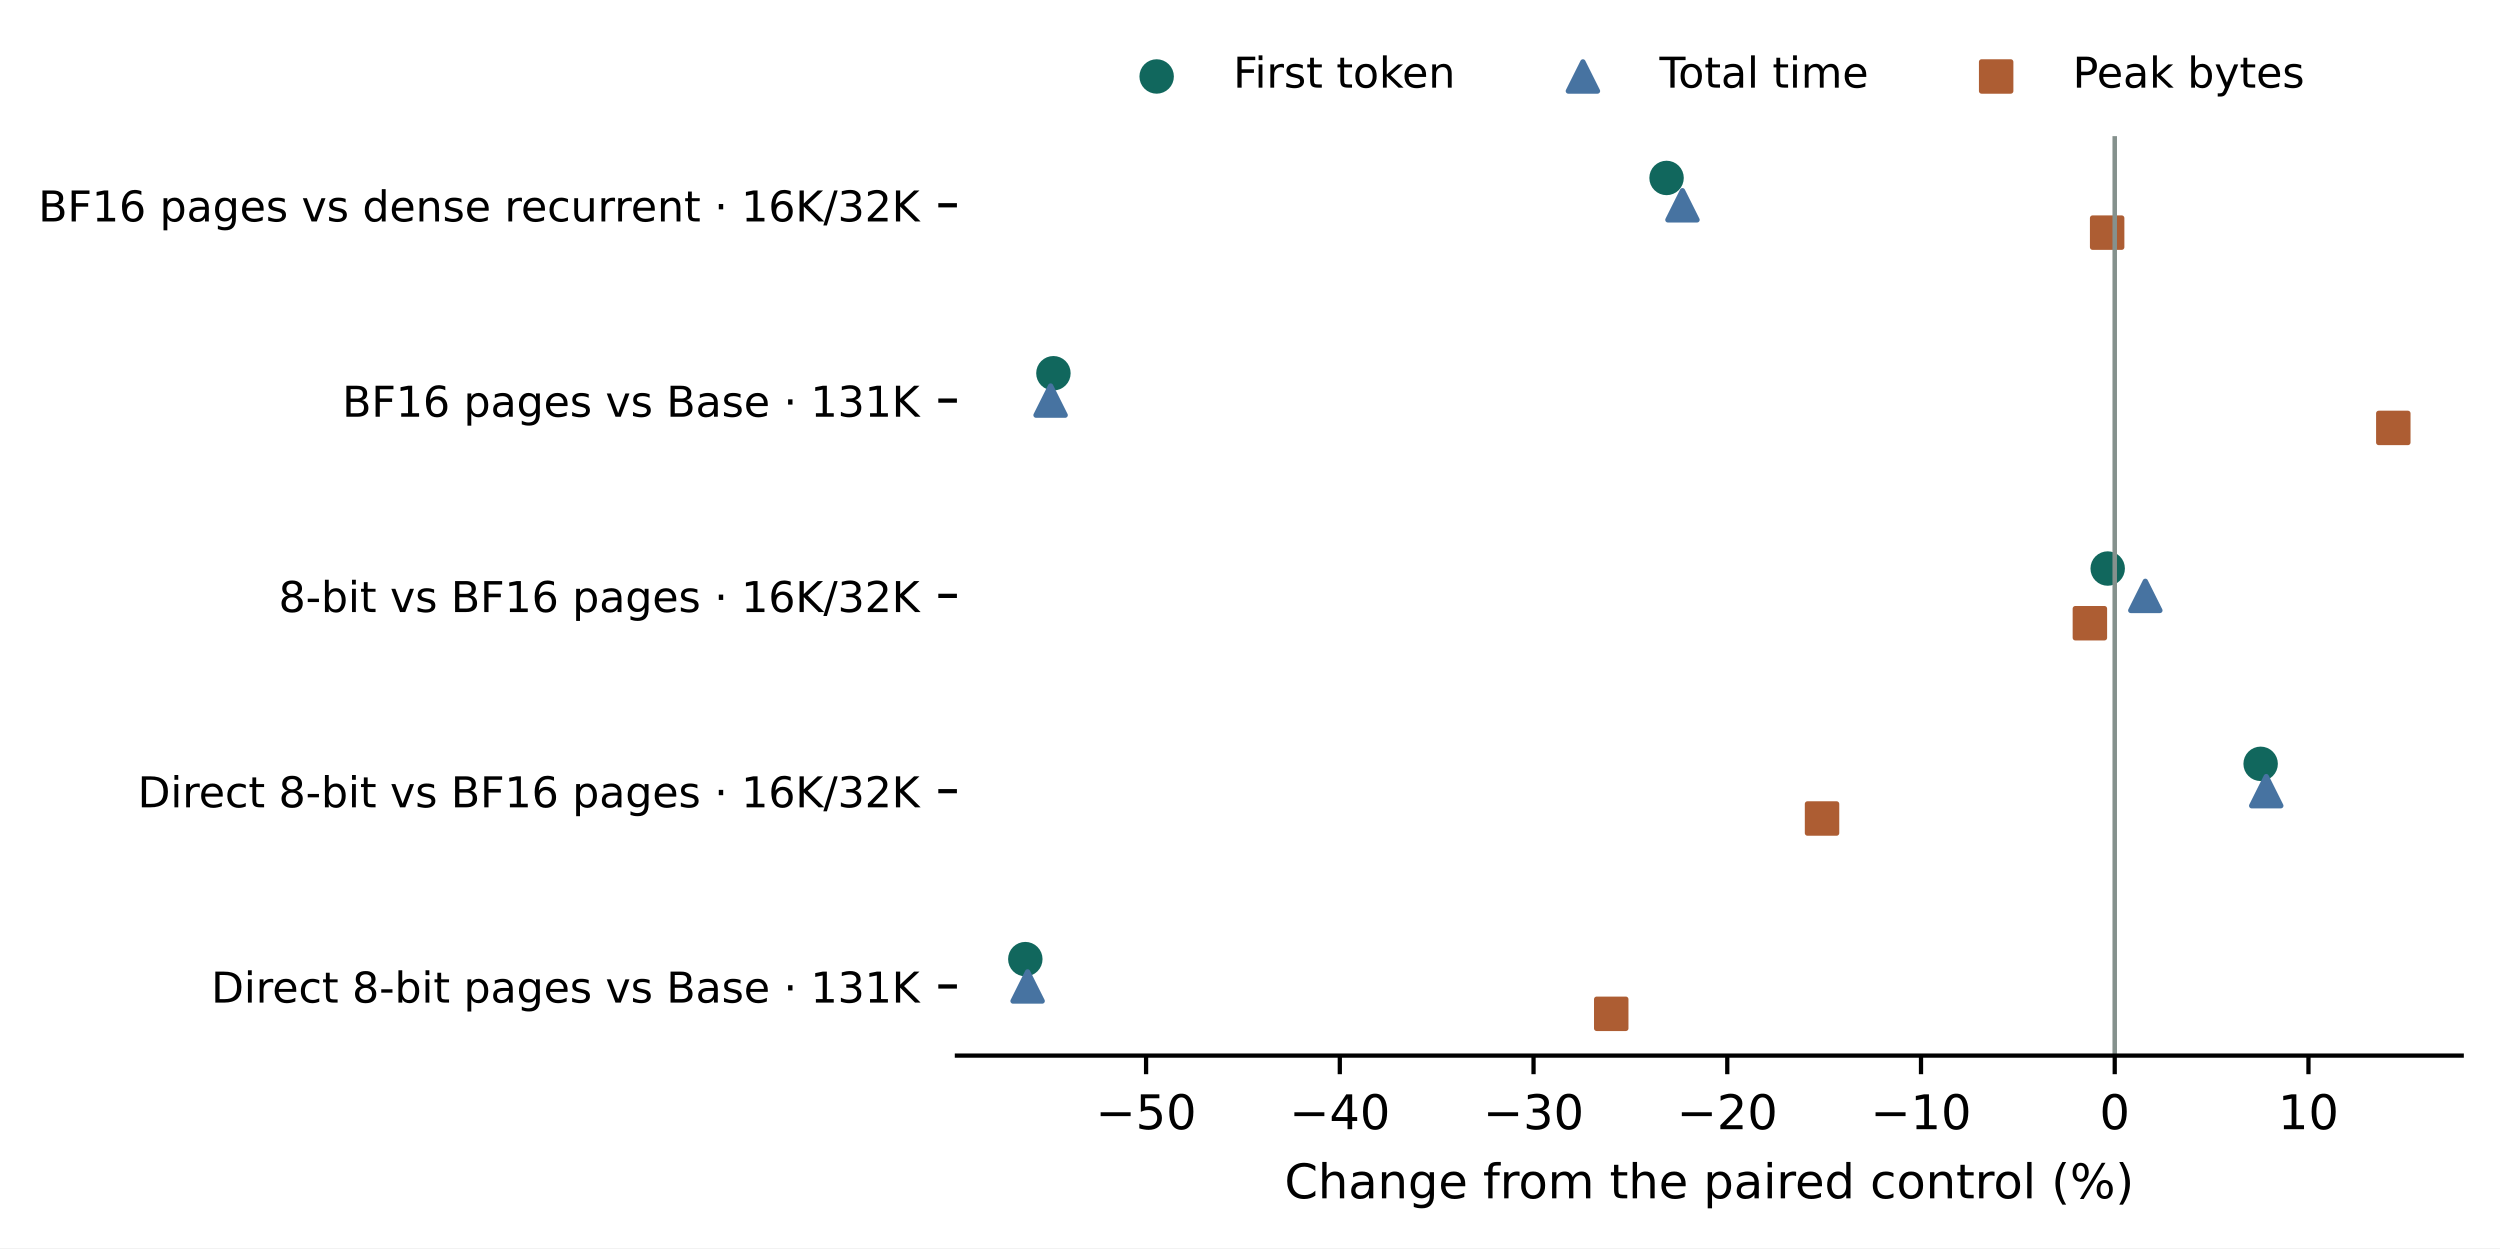
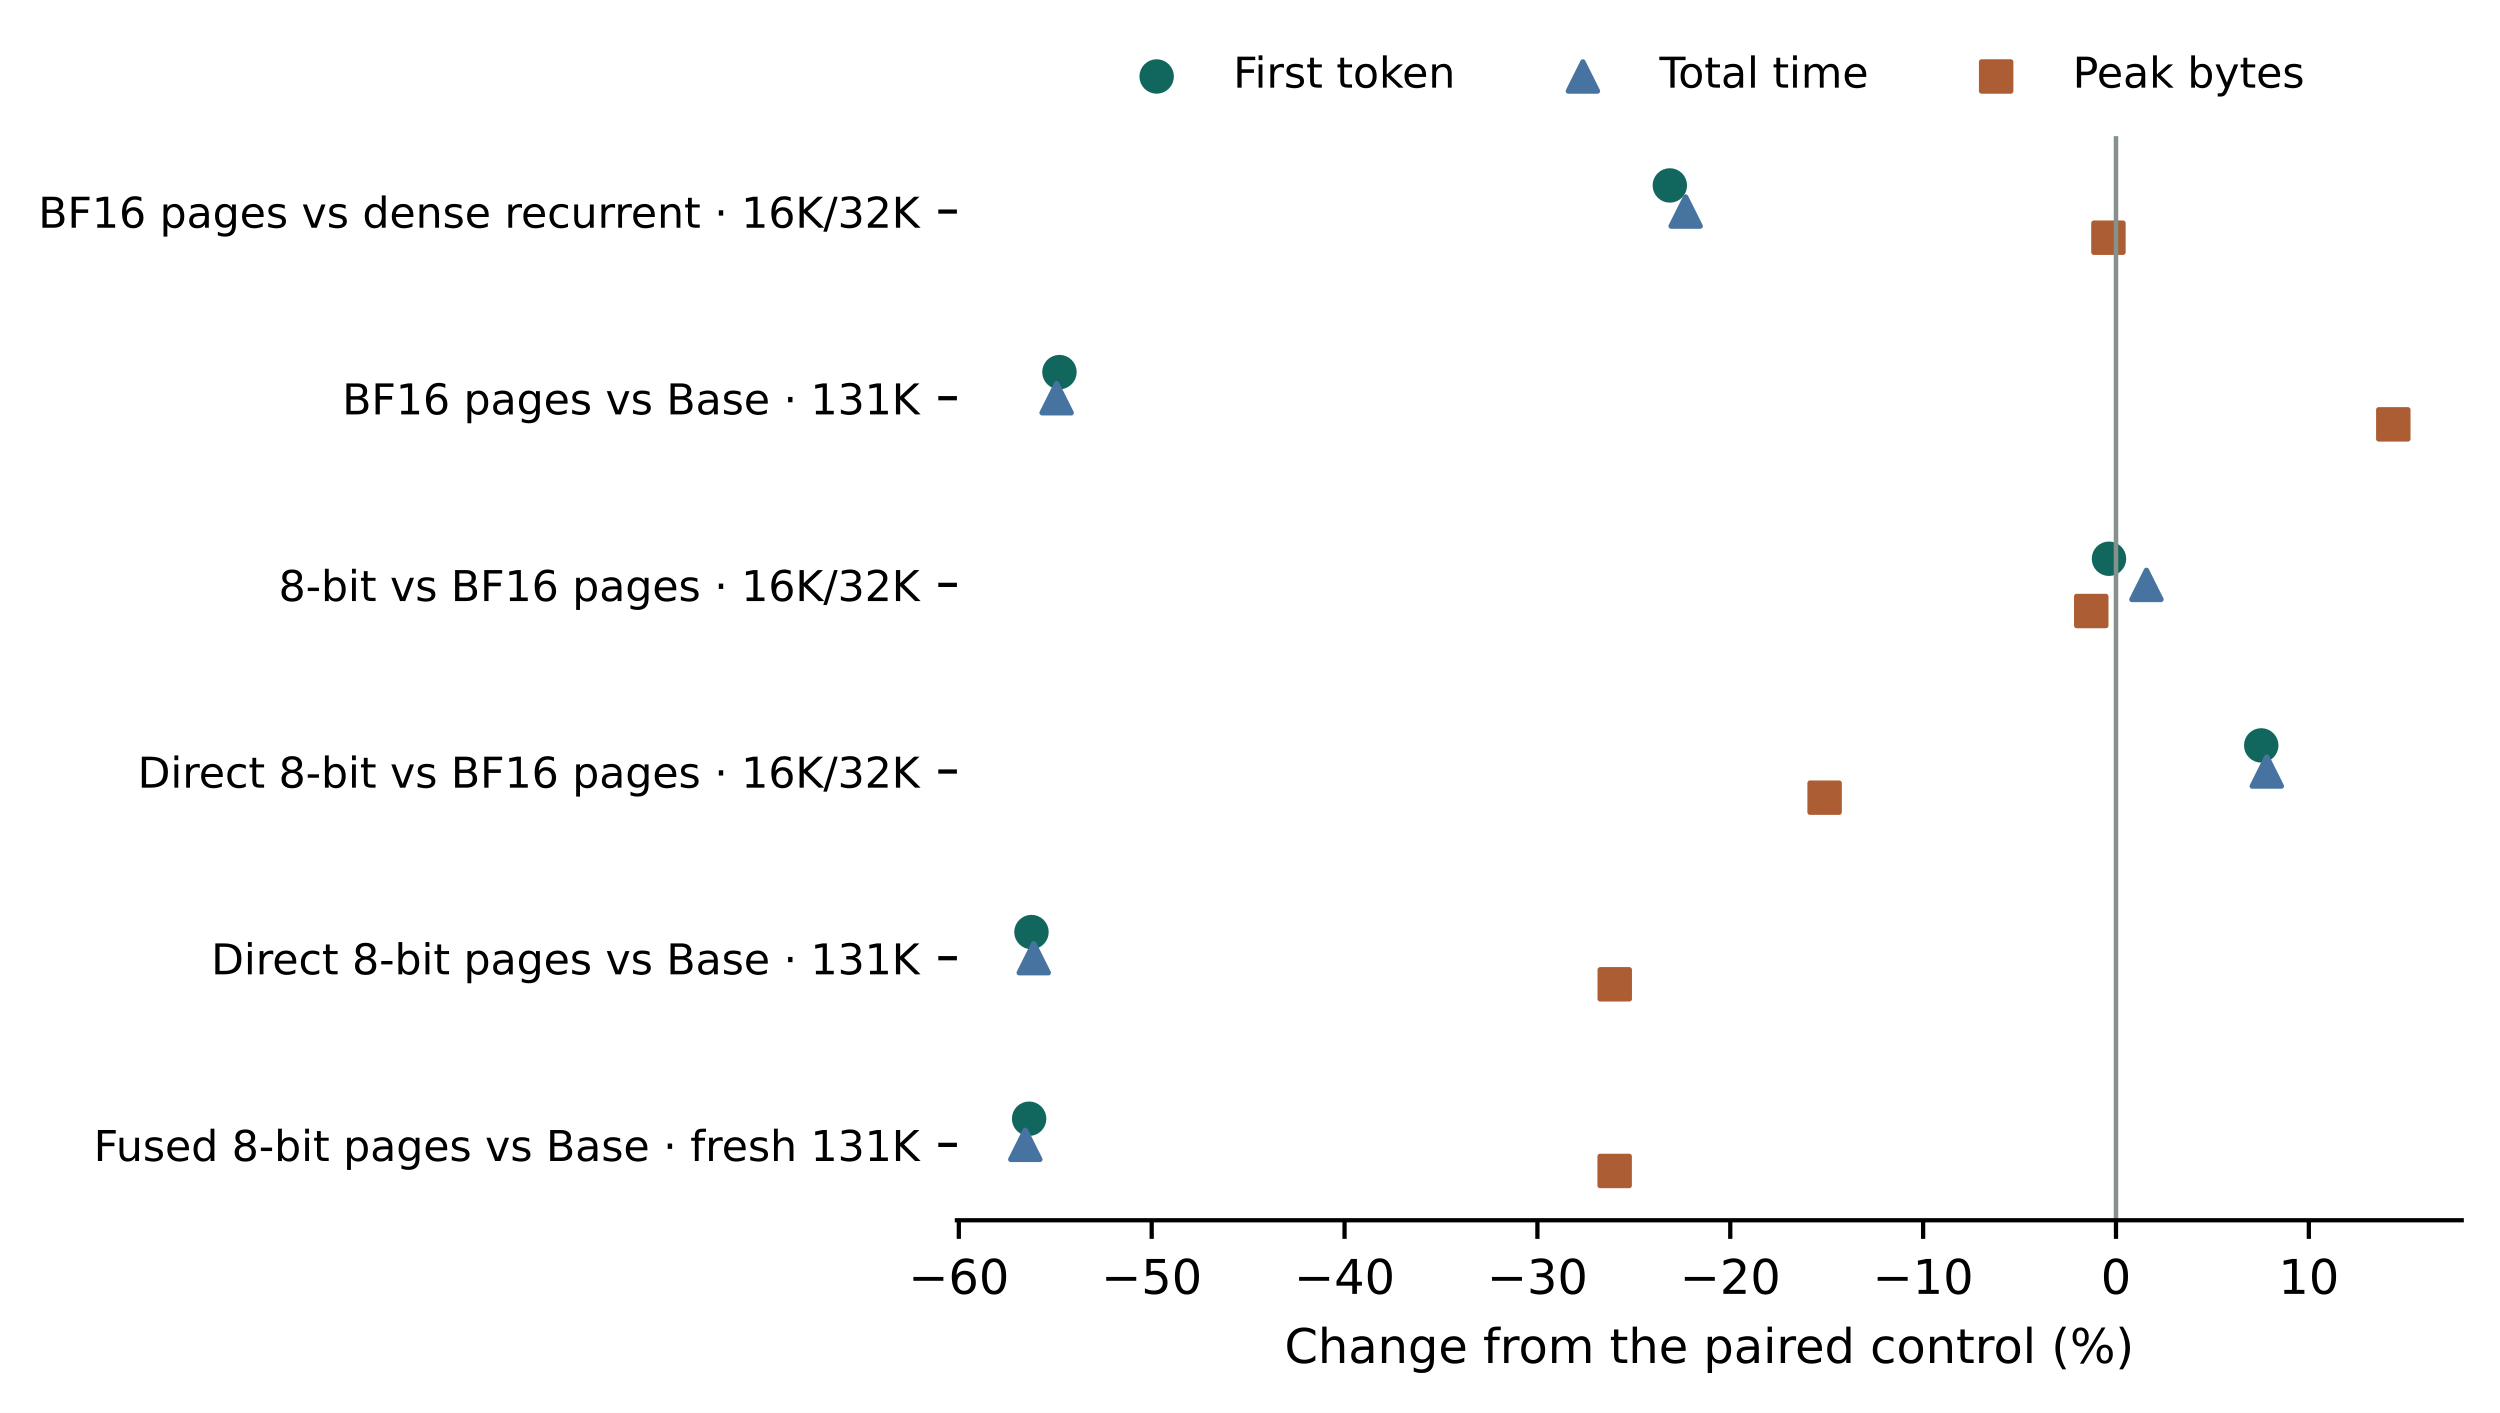
- <svg xmlns="http://www.w3.org/2000/svg" xmlns:xlink="http://www.w3.org/1999/xlink" width="470.058pt" height="234.677pt" viewBox="0 0 470.058 234.677" version="1.1">
+ <svg xmlns="http://www.w3.org/2000/svg" xmlns:xlink="http://www.w3.org/1999/xlink" width="470.058pt" height="265.637pt" viewBox="0 0 470.058 265.637" version="1.1">
  <defs>
    <style type="text/css">*{stroke-linejoin: round; stroke-linecap: butt}</style>
  </defs>
  <g id="figure_1">
    <g id="patch_1">
-       <path d="M 0 234.677  L 470.058 234.677  L 470.058 0  L 0 0  z " style="fill: #ffffff" />
+       <path d="M 0 265.637  L 470.058 265.637  L 470.058 0  L 0 0  z " style="fill: #ffffff" />
    </g>
    <g id="axes_1">
      <g id="patch_2">
-         <path d="M 179.923 198.477  L 462.858 198.477  L 462.858 25.601  L 179.923 25.601  z " style="fill: #ffffff" />
+         <path d="M 179.923 229.437  L 462.858 229.437  L 462.858 25.601  L 179.923 25.601  z " style="fill: #ffffff" />
      </g>
      <g id="PathCollection_1">
        <defs>
          <path id="mb9c4986a1d" d="M 0 2.739  C 0.726 2.739 1.423 2.45 1.936 1.936  C 2.45 1.423 2.739 0.726 2.739 0  C 2.739 -0.726 2.45 -1.423 1.936 -1.936  C 1.423 -2.45 0.726 -2.739 0 -2.739  C -0.726 -2.739 -1.423 -2.45 -1.936 -1.936  C -2.45 -1.423 -2.739 -0.726 -2.739 0  C -2.739 0.726 -2.45 1.423 -1.936 1.936  C -1.423 2.45 -0.726 2.739 0 2.739  z " style="stroke: #11675d" />
        </defs>
-         <g clip-path="url(#pa6cd2325f0)">
-           <use xlink:href="#mb9c4986a1d" x="313.352" y="33.459" style="fill: #11675d; stroke: #11675d" />
+         <g clip-path="url(#p5b83efcf88)">
+           <use xlink:href="#mb9c4986a1d" x="313.967" y="34.866" style="fill: #11675d; stroke: #11675d" />
        </g>
      </g>
      <g id="PathCollection_2">
        <defs>
          <path id="m99fb38e1c6" d="M 0 -2.739  L -2.739 2.739  L 2.739 2.739  z " style="stroke: #4773a1" />
        </defs>
-         <g clip-path="url(#pa6cd2325f0)">
-           <use xlink:href="#m99fb38e1c6" x="316.342" y="38.599" style="fill: #4773a1; stroke: #4773a1" />
+         <g clip-path="url(#p5b83efcf88)">
+           <use xlink:href="#m99fb38e1c6" x="316.943" y="39.779" style="fill: #4773a1; stroke: #4773a1" />
        </g>
      </g>
      <g id="PathCollection_3">
        <defs>
          <path id="mc42ca990d7" d="M -2.739 2.739  L 2.739 2.739  L 2.739 -2.739  L -2.739 -2.739  z " style="stroke: #ad5d33" />
        </defs>
-         <g clip-path="url(#pa6cd2325f0)">
-           <use xlink:href="#mc42ca990d7" x="396.193" y="43.74" style="fill: #ad5d33; stroke: #ad5d33" />
+         <g clip-path="url(#p5b83efcf88)">
+           <use xlink:href="#mc42ca990d7" x="396.435" y="44.693" style="fill: #ad5d33; stroke: #ad5d33" />
        </g>
      </g>
      <g id="PathCollection_4">
-         <g clip-path="url(#pa6cd2325f0)">
-           <use xlink:href="#mb9c4986a1d" x="198.067" y="70.178" style="fill: #11675d; stroke: #11675d" />
+         <g clip-path="url(#p5b83efcf88)">
+           <use xlink:href="#mb9c4986a1d" x="199.2" y="69.962" style="fill: #11675d; stroke: #11675d" />
        </g>
      </g>
      <g id="PathCollection_5">
-         <g clip-path="url(#pa6cd2325f0)">
-           <use xlink:href="#m99fb38e1c6" x="197.536" y="75.319" style="fill: #4773a1; stroke: #4773a1" />
+         <g clip-path="url(#p5b83efcf88)">
+           <use xlink:href="#m99fb38e1c6" x="198.671" y="74.875" style="fill: #4773a1; stroke: #4773a1" />
        </g>
      </g>
      <g id="PathCollection_6">
-         <g clip-path="url(#pa6cd2325f0)">
-           <use xlink:href="#mc42ca990d7" x="449.997" y="80.46" style="fill: #ad5d33; stroke: #ad5d33" />
+         <g clip-path="url(#p5b83efcf88)">
+           <use xlink:href="#mc42ca990d7" x="449.997" y="79.788" style="fill: #ad5d33; stroke: #ad5d33" />
        </g>
      </g>
      <g id="PathCollection_7">
-         <g clip-path="url(#pa6cd2325f0)">
-           <use xlink:href="#mb9c4986a1d" x="396.296" y="106.898" style="fill: #11675d; stroke: #11675d" />
+         <g clip-path="url(#p5b83efcf88)">
+           <use xlink:href="#mb9c4986a1d" x="396.537" y="105.057" style="fill: #11675d; stroke: #11675d" />
        </g>
      </g>
      <g id="PathCollection_8">
-         <g clip-path="url(#pa6cd2325f0)">
-           <use xlink:href="#m99fb38e1c6" x="403.37" y="112.039" style="fill: #4773a1; stroke: #4773a1" />
+         <g clip-path="url(#p5b83efcf88)">
+           <use xlink:href="#m99fb38e1c6" x="403.58" y="109.971" style="fill: #4773a1; stroke: #4773a1" />
        </g>
      </g>
      <g id="PathCollection_9">
-         <g clip-path="url(#pa6cd2325f0)">
-           <use xlink:href="#mc42ca990d7" x="392.946" y="117.179" style="fill: #ad5d33; stroke: #ad5d33" />
+         <g clip-path="url(#p5b83efcf88)">
+           <use xlink:href="#mc42ca990d7" x="393.203" y="114.884" style="fill: #ad5d33; stroke: #ad5d33" />
        </g>
      </g>
      <g id="PathCollection_10">
-         <g clip-path="url(#pa6cd2325f0)">
-           <use xlink:href="#mb9c4986a1d" x="425.052" y="143.618" style="fill: #11675d; stroke: #11675d" />
+         <g clip-path="url(#p5b83efcf88)">
+           <use xlink:href="#mb9c4986a1d" x="425.164" y="140.153" style="fill: #11675d; stroke: #11675d" />
        </g>
      </g>
      <g id="PathCollection_11">
-         <g clip-path="url(#pa6cd2325f0)">
-           <use xlink:href="#m99fb38e1c6" x="426.106" y="148.758" style="fill: #4773a1; stroke: #4773a1" />
+         <g clip-path="url(#p5b83efcf88)">
+           <use xlink:href="#m99fb38e1c6" x="426.213" y="145.066" style="fill: #4773a1; stroke: #4773a1" />
        </g>
      </g>
      <g id="PathCollection_12">
-         <g clip-path="url(#pa6cd2325f0)">
-           <use xlink:href="#mc42ca990d7" x="342.585" y="153.899" style="fill: #ad5d33; stroke: #ad5d33" />
+         <g clip-path="url(#p5b83efcf88)">
+           <use xlink:href="#mc42ca990d7" x="343.068" y="149.98" style="fill: #ad5d33; stroke: #ad5d33" />
        </g>
      </g>
      <g id="PathCollection_13">
-         <g clip-path="url(#pa6cd2325f0)">
-           <use xlink:href="#mb9c4986a1d" x="192.783" y="180.337" style="fill: #11675d; stroke: #11675d" />
+         <g clip-path="url(#p5b83efcf88)">
+           <use xlink:href="#mb9c4986a1d" x="193.94" y="175.249" style="fill: #11675d; stroke: #11675d" />
        </g>
      </g>
      <g id="PathCollection_14">
-         <g clip-path="url(#pa6cd2325f0)">
-           <use xlink:href="#m99fb38e1c6" x="193.214" y="185.478" style="fill: #4773a1; stroke: #4773a1" />
+         <g clip-path="url(#p5b83efcf88)">
+           <use xlink:href="#m99fb38e1c6" x="194.369" y="180.162" style="fill: #4773a1; stroke: #4773a1" />
        </g>
      </g>
      <g id="PathCollection_15">
-         <g clip-path="url(#pa6cd2325f0)">
-           <use xlink:href="#mc42ca990d7" x="302.949" y="190.619" style="fill: #ad5d33; stroke: #ad5d33" />
+         <g clip-path="url(#p5b83efcf88)">
+           <use xlink:href="#mc42ca990d7" x="303.61" y="185.076" style="fill: #ad5d33; stroke: #ad5d33" />
+         </g>
+       </g>
+       <g id="PathCollection_16">
+         <g clip-path="url(#p5b83efcf88)">
+           <use xlink:href="#mb9c4986a1d" x="193.5" y="210.345" style="fill: #11675d; stroke: #11675d" />
+         </g>
+       </g>
+       <g id="PathCollection_17">
+         <g clip-path="url(#p5b83efcf88)">
+           <use xlink:href="#m99fb38e1c6" x="192.783" y="215.258" style="fill: #4773a1; stroke: #4773a1" />
+         </g>
+       </g>
+       <g id="PathCollection_18">
+         <g clip-path="url(#p5b83efcf88)">
+           <use xlink:href="#mc42ca990d7" x="303.593" y="220.171" style="fill: #ad5d33; stroke: #ad5d33" />
        </g>
      </g>
      <g id="matplotlib.axis_1">
        <g id="xtick_1">
          <g id="line2d_1">
            <defs>
              <path id="m80cf2e9eaa" d="M 0 0  L 0 3.5  " style="stroke: #000000; stroke-width: 0.8" />
            </defs>
            <g>
-               <use xlink:href="#m80cf2e9eaa" x="215.489" y="198.477" style="stroke: #000000; stroke-width: 0.8" />
+               <use xlink:href="#m80cf2e9eaa" x="180.282" y="229.437" style="stroke: #000000; stroke-width: 0.8" />
            </g>
          </g>
          <g id="text_1">
-             <text style="font-size: 9px; font-family: 'DejaVu Sans'; text-anchor: middle" x="215.489" y="212.315" transform="rotate(-0 215.489 212.3145)">−50</text>
+             <text style="font-size: 9px; font-family: 'DejaVu Sans'; text-anchor: middle" x="180.282" y="243.275" transform="rotate(-0 180.2816 243.2745)">−60</text>
          </g>
        </g>
        <g id="xtick_2">
          <g id="line2d_2">
            <g>
-               <use xlink:href="#m80cf2e9eaa" x="251.915" y="198.477" style="stroke: #000000; stroke-width: 0.8" />
+               <use xlink:href="#m80cf2e9eaa" x="216.544" y="229.437" style="stroke: #000000; stroke-width: 0.8" />
            </g>
          </g>
          <g id="text_2">
-             <text style="font-size: 9px; font-family: 'DejaVu Sans'; text-anchor: middle" x="251.915" y="212.315" transform="rotate(-0 251.9149 212.3145)">−40</text>
+             <text style="font-size: 9px; font-family: 'DejaVu Sans'; text-anchor: middle" x="216.544" y="243.275" transform="rotate(-0 216.5437 243.2745)">−50</text>
          </g>
        </g>
        <g id="xtick_3">
          <g id="line2d_3">
            <g>
-               <use xlink:href="#m80cf2e9eaa" x="288.341" y="198.477" style="stroke: #000000; stroke-width: 0.8" />
+               <use xlink:href="#m80cf2e9eaa" x="252.806" y="229.437" style="stroke: #000000; stroke-width: 0.8" />
            </g>
          </g>
          <g id="text_3">
-             <text style="font-size: 9px; font-family: 'DejaVu Sans'; text-anchor: middle" x="288.341" y="212.315" transform="rotate(-0 288.3408 212.3145)">−30</text>
+             <text style="font-size: 9px; font-family: 'DejaVu Sans'; text-anchor: middle" x="252.806" y="243.275" transform="rotate(-0 252.8058 243.2745)">−40</text>
          </g>
        </g>
        <g id="xtick_4">
          <g id="line2d_4">
            <g>
-               <use xlink:href="#m80cf2e9eaa" x="324.767" y="198.477" style="stroke: #000000; stroke-width: 0.8" />
+               <use xlink:href="#m80cf2e9eaa" x="289.068" y="229.437" style="stroke: #000000; stroke-width: 0.8" />
            </g>
          </g>
          <g id="text_4">
-             <text style="font-size: 9px; font-family: 'DejaVu Sans'; text-anchor: middle" x="324.767" y="212.315" transform="rotate(-0 324.7667 212.3145)">−20</text>
+             <text style="font-size: 9px; font-family: 'DejaVu Sans'; text-anchor: middle" x="289.068" y="243.275" transform="rotate(-0 289.0678 243.2745)">−30</text>
          </g>
        </g>
        <g id="xtick_5">
          <g id="line2d_5">
            <g>
-               <use xlink:href="#m80cf2e9eaa" x="361.193" y="198.477" style="stroke: #000000; stroke-width: 0.8" />
+               <use xlink:href="#m80cf2e9eaa" x="325.33" y="229.437" style="stroke: #000000; stroke-width: 0.8" />
            </g>
          </g>
          <g id="text_5">
-             <text style="font-size: 9px; font-family: 'DejaVu Sans'; text-anchor: middle" x="361.193" y="212.315" transform="rotate(-0 361.1926 212.3145)">−10</text>
+             <text style="font-size: 9px; font-family: 'DejaVu Sans'; text-anchor: middle" x="325.33" y="243.275" transform="rotate(-0 325.3299 243.2745)">−20</text>
          </g>
        </g>
        <g id="xtick_6">
          <g id="line2d_6">
            <g>
-               <use xlink:href="#m80cf2e9eaa" x="397.618" y="198.477" style="stroke: #000000; stroke-width: 0.8" />
+               <use xlink:href="#m80cf2e9eaa" x="361.592" y="229.437" style="stroke: #000000; stroke-width: 0.8" />
            </g>
          </g>
          <g id="text_6">
-             <text style="font-size: 9px; font-family: 'DejaVu Sans'; text-anchor: middle" x="397.618" y="212.315" transform="rotate(-0 397.6185 212.3145)">0</text>
+             <text style="font-size: 9px; font-family: 'DejaVu Sans'; text-anchor: middle" x="361.592" y="243.275" transform="rotate(-0 361.592 243.2745)">−10</text>
          </g>
        </g>
        <g id="xtick_7">
          <g id="line2d_7">
            <g>
-               <use xlink:href="#m80cf2e9eaa" x="434.044" y="198.477" style="stroke: #000000; stroke-width: 0.8" />
+               <use xlink:href="#m80cf2e9eaa" x="397.854" y="229.437" style="stroke: #000000; stroke-width: 0.8" />
            </g>
          </g>
          <g id="text_7">
-             <text style="font-size: 9px; font-family: 'DejaVu Sans'; text-anchor: middle" x="434.044" y="212.315" transform="rotate(-0 434.0444 212.3145)">10</text>
-           </g>
-         </g>
-         <g id="text_8">
-           <text style="font-size: 9px; font-family: 'DejaVu Sans'; text-anchor: middle" x="321.39" y="225.315" transform="rotate(-0 321.39 225.3152)">Change from the paired control (%)</text>
+             <text style="font-size: 9px; font-family: 'DejaVu Sans'; text-anchor: middle" x="397.854" y="243.275" transform="rotate(-0 397.8541 243.2745)">0</text>
+           </g>
+         </g>
+         <g id="xtick_8">
+           <g id="line2d_8">
+             <g>
+               <use xlink:href="#m80cf2e9eaa" x="434.116" y="229.437" style="stroke: #000000; stroke-width: 0.8" />
+             </g>
+           </g>
+           <g id="text_8">
+             <text style="font-size: 9px; font-family: 'DejaVu Sans'; text-anchor: middle" x="434.116" y="243.275" transform="rotate(-0 434.1161 243.2745)">10</text>
+           </g>
+         </g>
+         <g id="text_9">
+           <text style="font-size: 9px; font-family: 'DejaVu Sans'; text-anchor: middle" x="321.39" y="256.275" transform="rotate(-0 321.39 256.2752)">Change from the paired control (%)</text>
        </g>
      </g>
      <g id="matplotlib.axis_2">
        <g id="ytick_1">
-           <g id="line2d_8">
+           <g id="line2d_9">
            <defs>
              <path id="m7516edb244" d="M 0 0  L -3.5 0  " style="stroke: #000000; stroke-width: 0.8" />
            </defs>
            <g>
-               <use xlink:href="#m7516edb244" x="179.923" y="38.599" style="stroke: #000000; stroke-width: 0.8" />
-             </g>
-           </g>
-           <g id="text_9">
-             <text style="font-size: 8px; font-family: 'DejaVu Sans'; text-anchor: end" x="172.923" y="41.639" transform="rotate(-0 172.9225 41.63875)">BF16 pages vs dense recurrent · 16K/32K</text>
+               <use xlink:href="#m7516edb244" x="179.923" y="39.779" style="stroke: #000000; stroke-width: 0.8" />
+             </g>
+           </g>
+           <g id="text_10">
+             <text style="font-size: 8px; font-family: 'DejaVu Sans'; text-anchor: end" x="172.923" y="42.819" transform="rotate(-0 172.9225 42.81868)">BF16 pages vs dense recurrent · 16K/32K</text>
          </g>
        </g>
        <g id="ytick_2">
-           <g id="line2d_9">
-             <g>
-               <use xlink:href="#m7516edb244" x="179.923" y="75.319" style="stroke: #000000; stroke-width: 0.8" />
-             </g>
-           </g>
-           <g id="text_10">
-             <text style="font-size: 8px; font-family: 'DejaVu Sans'; text-anchor: end" x="172.923" y="78.358" transform="rotate(-0 172.9225 78.35807)">BF16 pages vs Base · 131K</text>
+           <g id="line2d_10">
+             <g>
+               <use xlink:href="#m7516edb244" x="179.923" y="74.875" style="stroke: #000000; stroke-width: 0.8" />
+             </g>
+           </g>
+           <g id="text_11">
+             <text style="font-size: 8px; font-family: 'DejaVu Sans'; text-anchor: end" x="172.923" y="77.914" transform="rotate(-0 172.9225 77.9141)">BF16 pages vs Base · 131K</text>
          </g>
        </g>
        <g id="ytick_3">
-           <g id="line2d_10">
-             <g>
-               <use xlink:href="#m7516edb244" x="179.923" y="112.039" style="stroke: #000000; stroke-width: 0.8" />
-             </g>
-           </g>
-           <g id="text_11">
-             <text style="font-size: 8px; font-family: 'DejaVu Sans'; text-anchor: end" x="172.923" y="115.078" transform="rotate(-0 172.9225 115.078)">8-bit vs BF16 pages · 16K/32K</text>
+           <g id="line2d_11">
+             <g>
+               <use xlink:href="#m7516edb244" x="179.923" y="109.971" style="stroke: #000000; stroke-width: 0.8" />
+             </g>
+           </g>
+           <g id="text_12">
+             <text style="font-size: 8px; font-family: 'DejaVu Sans'; text-anchor: end" x="172.923" y="113.01" transform="rotate(-0 172.9225 113.0101)">8-bit vs BF16 pages · 16K/32K</text>
          </g>
        </g>
        <g id="ytick_4">
-           <g id="line2d_11">
-             <g>
-               <use xlink:href="#m7516edb244" x="179.923" y="148.758" style="stroke: #000000; stroke-width: 0.8" />
-             </g>
-           </g>
-           <g id="text_12">
-             <text style="font-size: 8px; font-family: 'DejaVu Sans'; text-anchor: end" x="172.923" y="151.798" transform="rotate(-0 172.9225 151.7976)">Direct 8-bit vs BF16 pages · 16K/32K</text>
+           <g id="line2d_12">
+             <g>
+               <use xlink:href="#m7516edb244" x="179.923" y="145.066" style="stroke: #000000; stroke-width: 0.8" />
+             </g>
+           </g>
+           <g id="text_13">
+             <text style="font-size: 8px; font-family: 'DejaVu Sans'; text-anchor: end" x="172.923" y="148.106" transform="rotate(-0 172.9225 148.1059)">Direct 8-bit vs BF16 pages · 16K/32K</text>
          </g>
        </g>
        <g id="ytick_5">
-           <g id="line2d_12">
-             <g>
-               <use xlink:href="#m7516edb244" x="179.923" y="185.478" style="stroke: #000000; stroke-width: 0.8" />
-             </g>
-           </g>
-           <g id="text_13">
-             <text style="font-size: 8px; font-family: 'DejaVu Sans'; text-anchor: end" x="172.923" y="188.517" transform="rotate(-0 172.9225 188.5173)">Direct 8-bit pages vs Base · 131K</text>
-           </g>
-         </g>
-       </g>
-       <g id="line2d_13">
-         <path d="M 397.618 198.477  L 397.618 25.601  " clip-path="url(#pa6cd2325f0)" style="fill: none; stroke: #85918d; stroke-width: 0.85; stroke-linecap: square" />
+           <g id="line2d_13">
+             <g>
+               <use xlink:href="#m7516edb244" x="179.923" y="180.162" style="stroke: #000000; stroke-width: 0.8" />
+             </g>
+           </g>
+           <g id="text_14">
+             <text style="font-size: 8px; font-family: 'DejaVu Sans'; text-anchor: end" x="172.923" y="183.202" transform="rotate(-0 172.9225 183.2016)">Direct 8-bit pages vs Base · 131K</text>
+           </g>
+         </g>
+         <g id="ytick_6">
+           <g id="line2d_14">
+             <g>
+               <use xlink:href="#m7516edb244" x="179.923" y="215.258" style="stroke: #000000; stroke-width: 0.8" />
+             </g>
+           </g>
+           <g id="text_15">
+             <text style="font-size: 8px; font-family: 'DejaVu Sans'; text-anchor: end" x="172.923" y="218.297" transform="rotate(-0 172.9225 218.2973)">Fused 8-bit pages vs Base · fresh 131K</text>
+           </g>
+         </g>
+       </g>
+       <g id="line2d_15">
+         <path d="M 397.854 229.437  L 397.854 25.601  " clip-path="url(#p5b83efcf88)" style="fill: none; stroke: #85918d; stroke-width: 0.85; stroke-linecap: square" />
      </g>
      <g id="patch_3">
-         <path d="M 179.923 198.477  L 462.858 198.477  " style="fill: none; stroke: #000000; stroke-width: 0.8; stroke-linejoin: miter; stroke-linecap: square" />
+         <path d="M 179.923 229.437  L 462.858 229.437  " style="fill: none; stroke: #000000; stroke-width: 0.8; stroke-linejoin: miter; stroke-linecap: square" />
      </g>
      <g id="legend_1">
-         <g id="PathCollection_16">
+         <g id="PathCollection_19">
          <g>
            <use xlink:href="#mb9c4986a1d" x="217.477" y="14.379" style="fill: #11675d; stroke: #11675d" />
          </g>
        </g>
-         <g id="text_14">
+         <g id="text_16">
          <text style="font-size: 8px; font-family: 'DejaVu Sans'; text-anchor: start" x="231.877" y="16.479" transform="rotate(-0 231.8769 16.47875)">First token</text>
        </g>
-         <g id="PathCollection_17">
+         <g id="PathCollection_20">
          <g>
            <use xlink:href="#m99fb38e1c6" x="297.624" y="14.379" style="fill: #4773a1; stroke: #4773a1" />
          </g>
        </g>
-         <g id="text_15">
+         <g id="text_17">
          <text style="font-size: 8px; font-family: 'DejaVu Sans'; text-anchor: start" x="312.024" y="16.479" transform="rotate(-0 312.0244 16.47875)">Total time</text>
        </g>
-         <g id="PathCollection_18">
+         <g id="PathCollection_21">
          <g>
            <use xlink:href="#mc42ca990d7" x="375.324" y="14.379" style="fill: #ad5d33; stroke: #ad5d33" />
          </g>
        </g>
-         <g id="text_16">
+         <g id="text_18">
          <text style="font-size: 8px; font-family: 'DejaVu Sans'; text-anchor: start" x="389.724" y="16.479" transform="rotate(-0 389.7244 16.47875)">Peak bytes</text>
        </g>
      </g>
    </g>
  </g>
  <defs>
-     <clipPath id="pa6cd2325f0">
-       <rect x="179.923" y="25.601" width="282.935" height="172.876" />
+     <clipPath id="p5b83efcf88">
+       <rect x="179.923" y="25.601" width="282.935" height="203.836" />
    </clipPath>
  </defs>
</svg>
